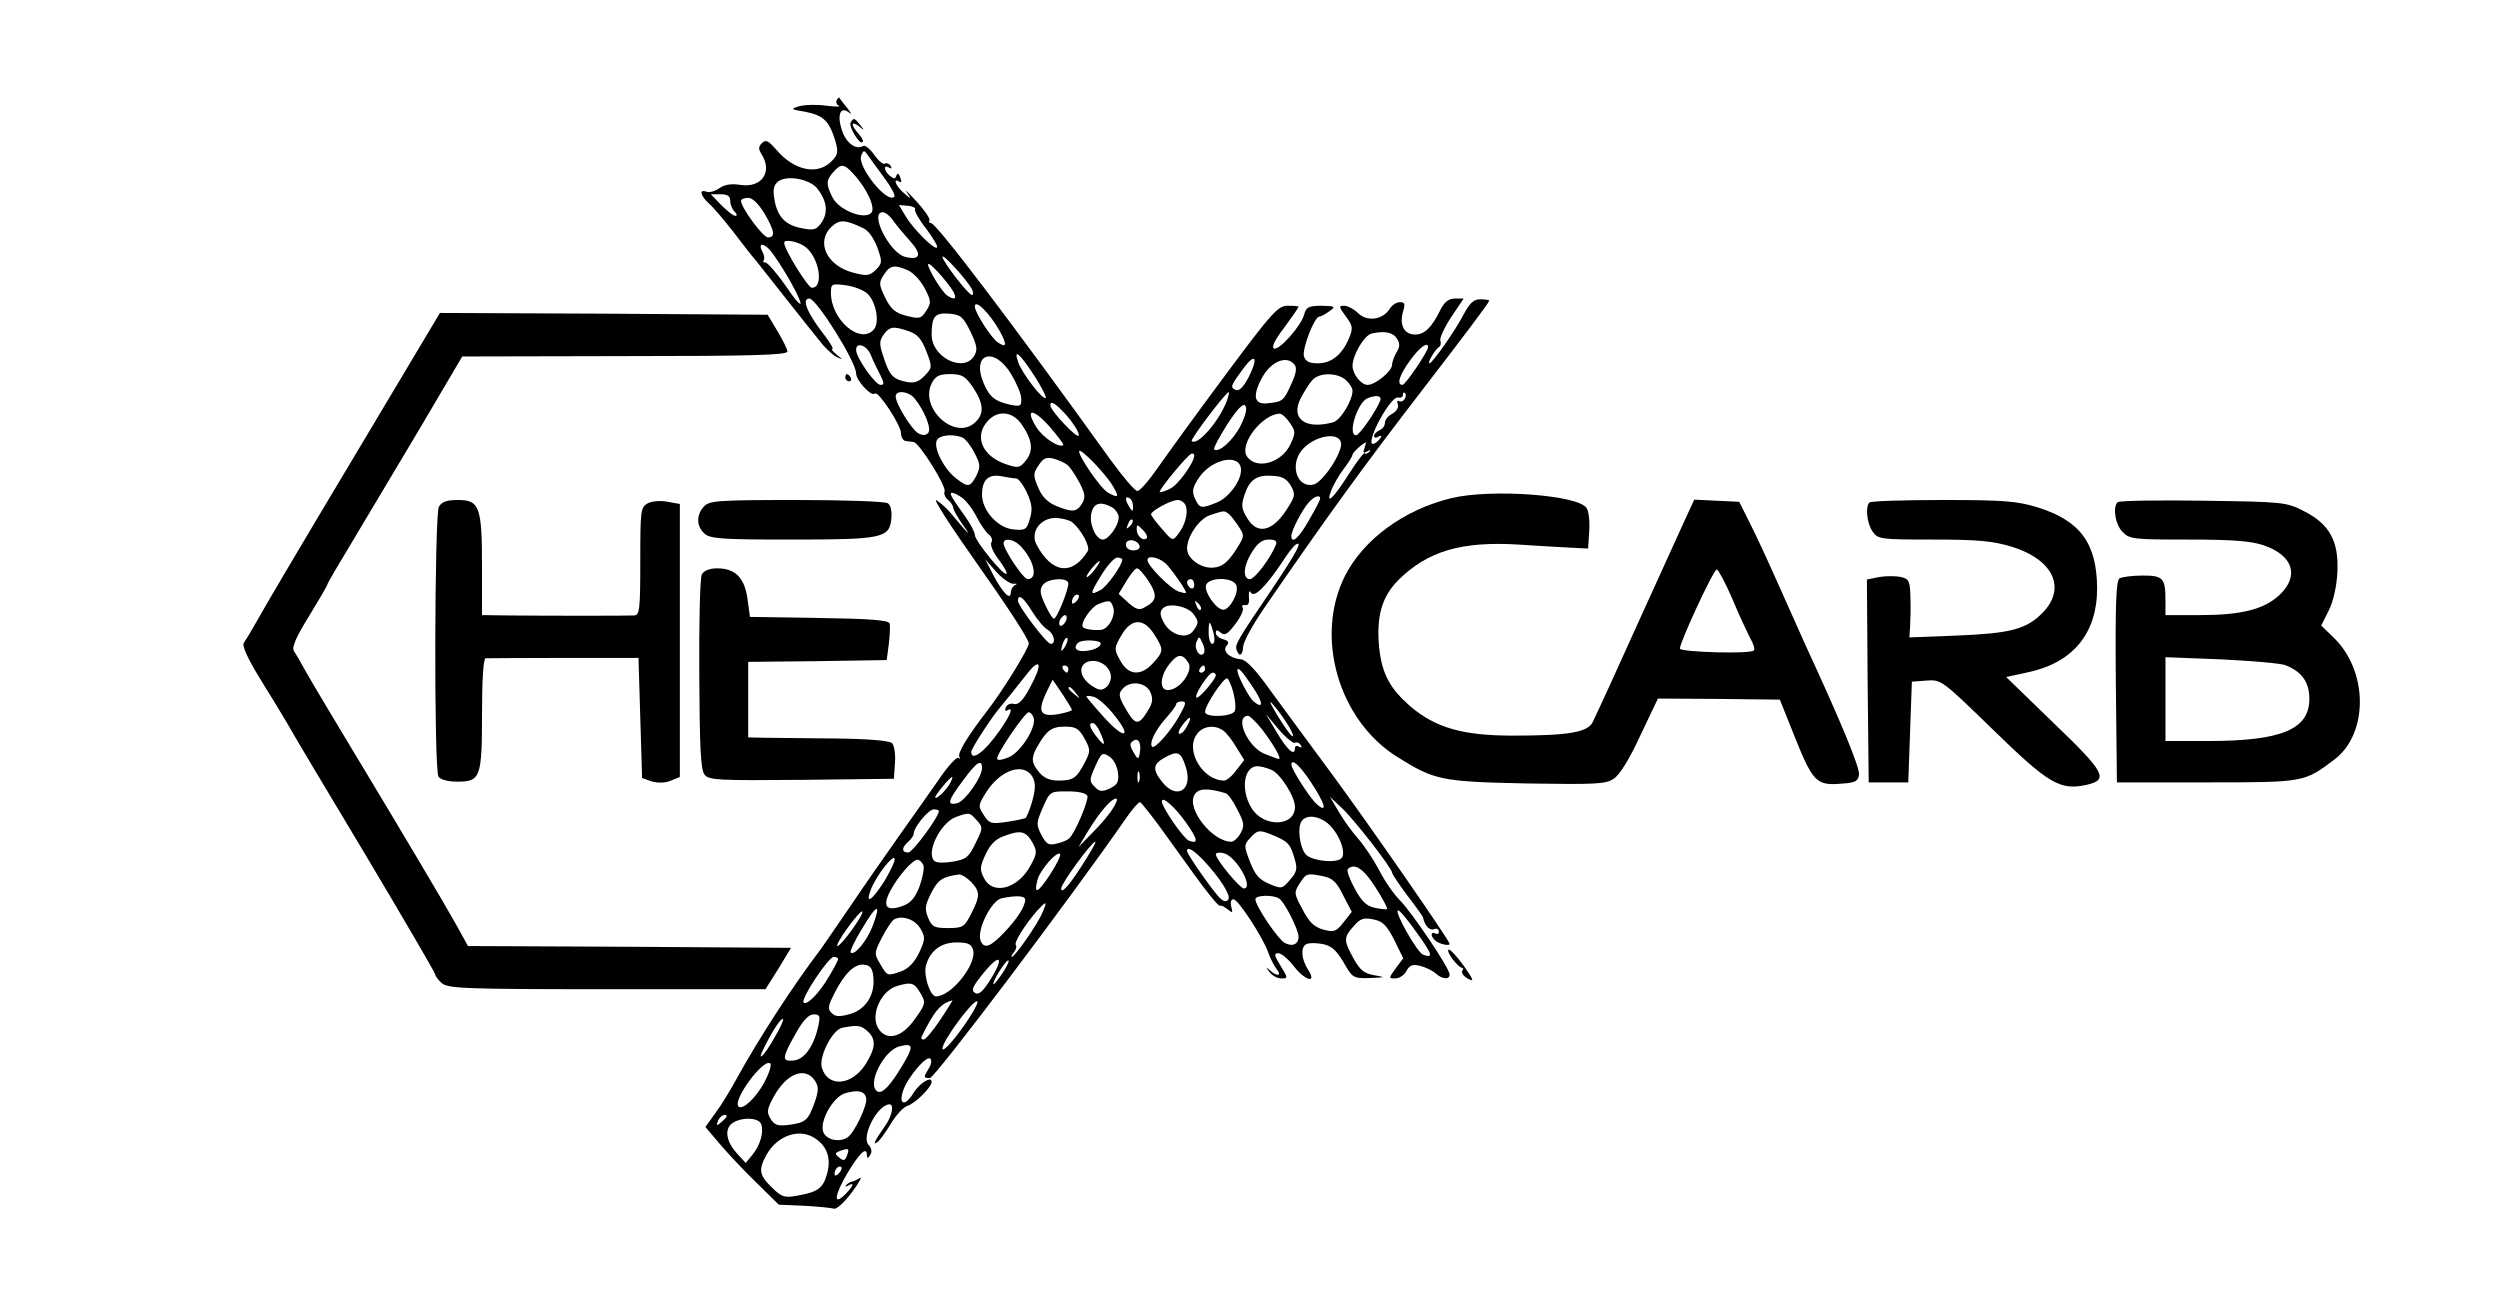
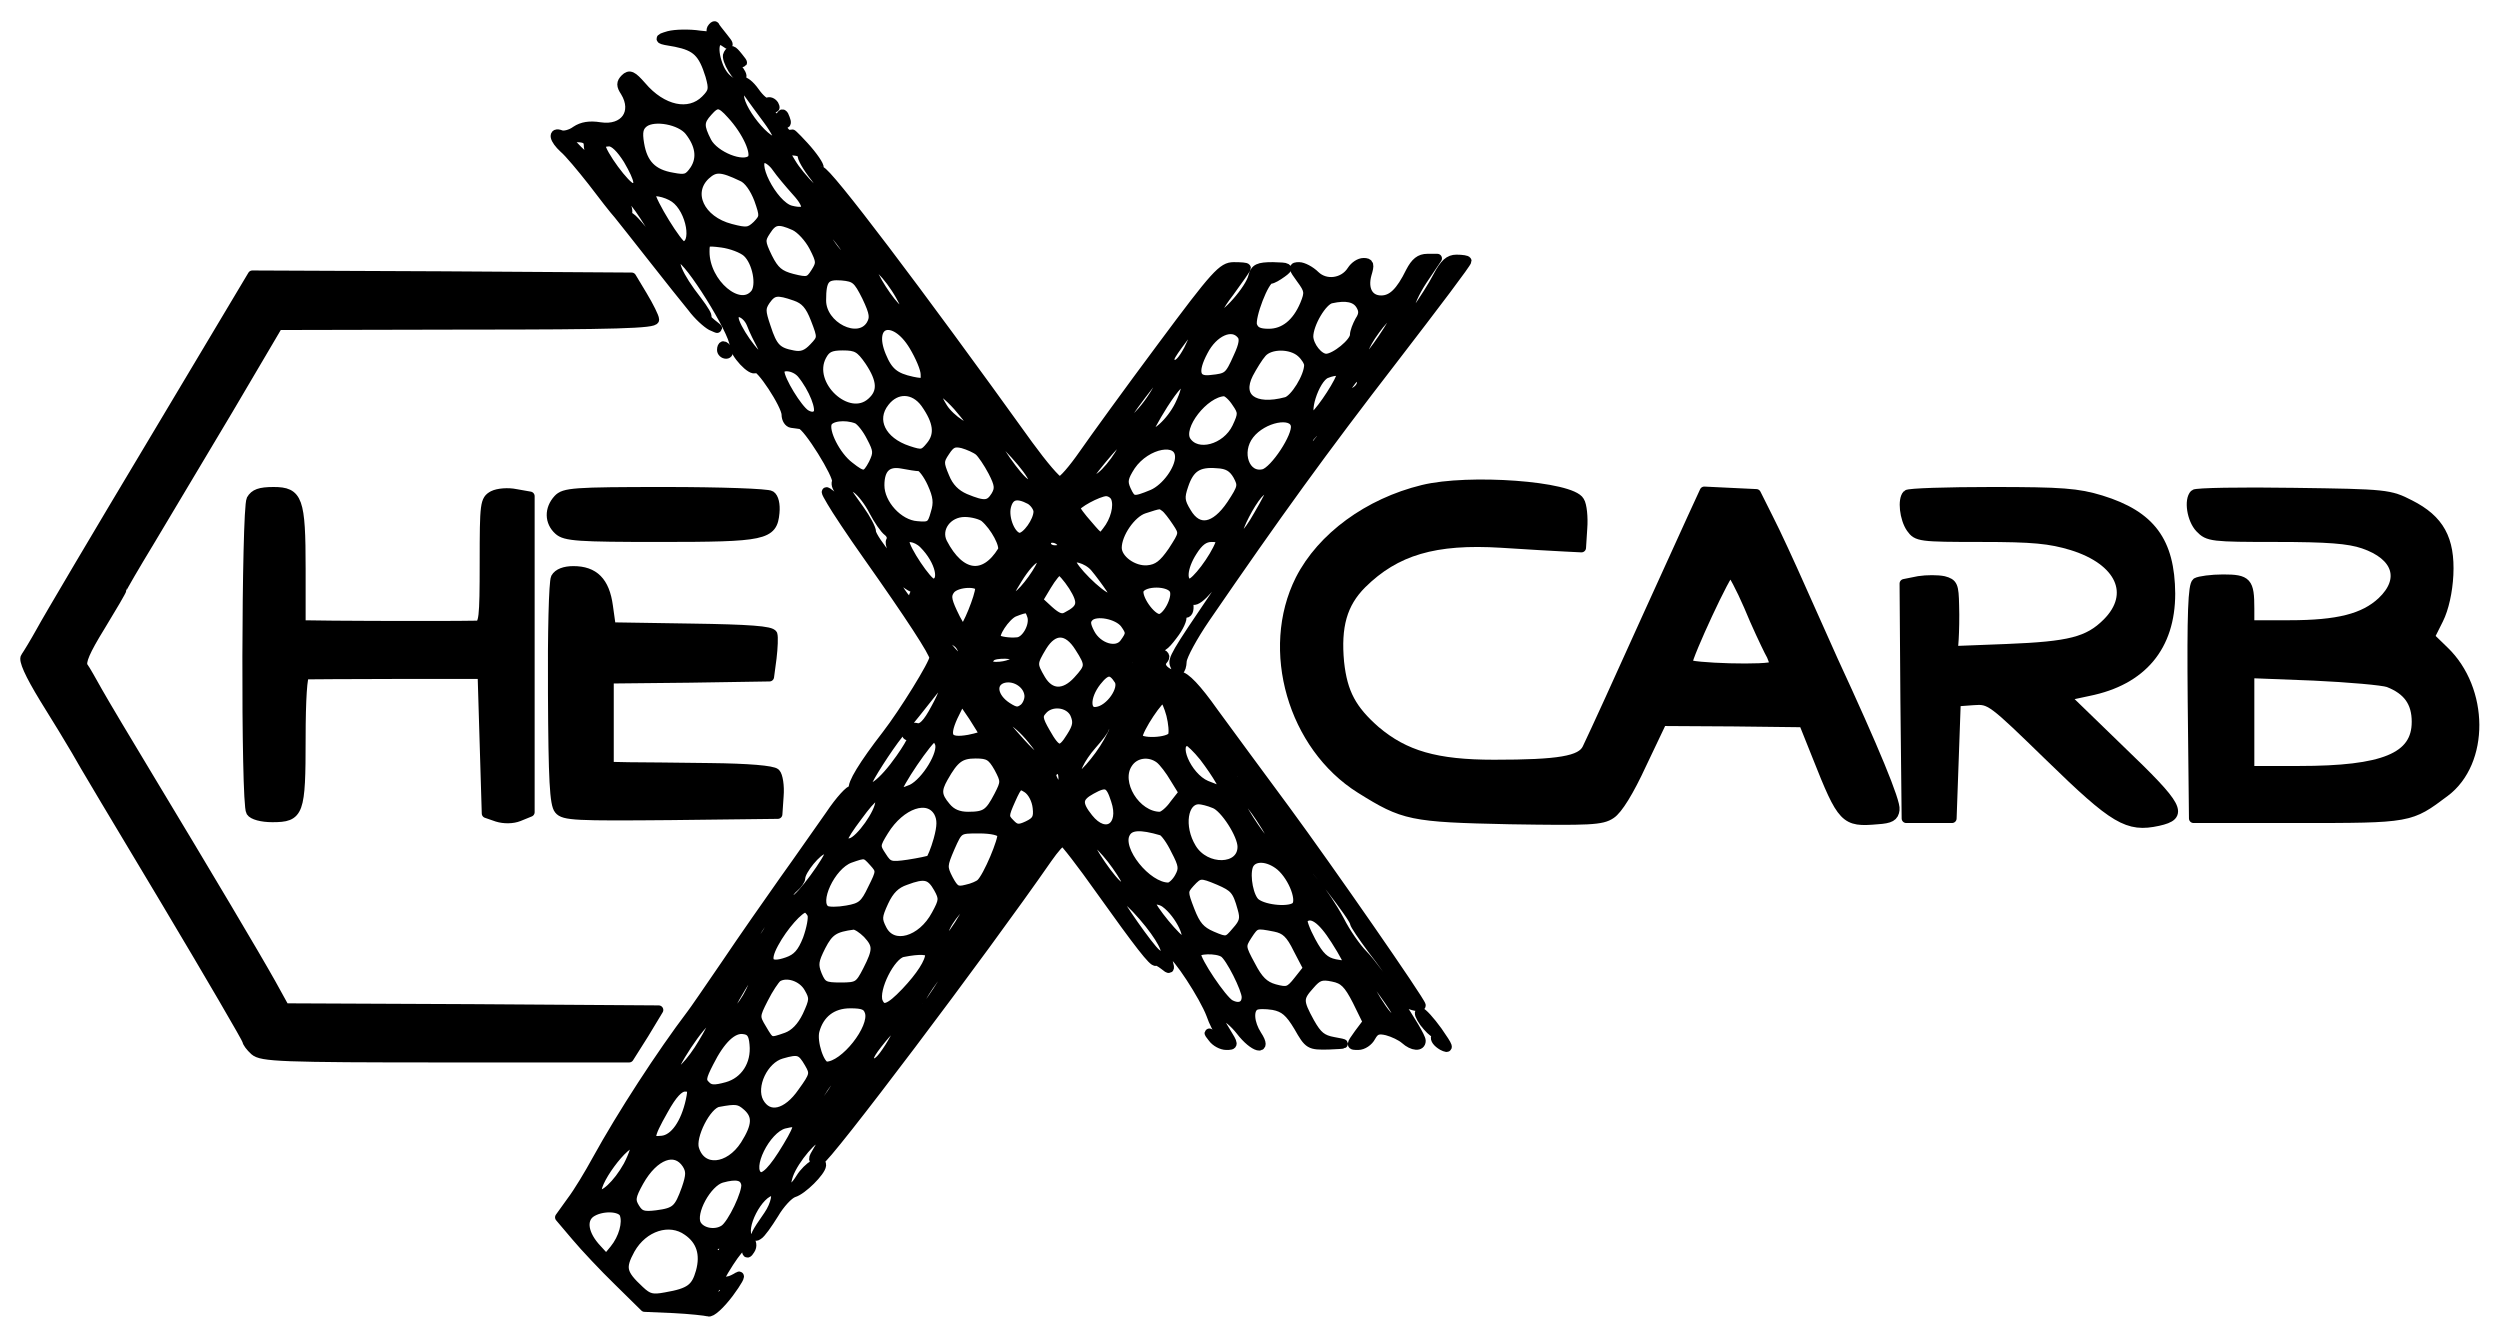
- <svg xmlns="http://www.w3.org/2000/svg" width="695" height="359" viewBox="0 0 6950 3590" preserveAspectRatio="xMidYMid meet" role="img" aria-labelledby="title desc">
-   <g transform="translate(0 3590) scale(1 -1)" stroke="none">
+ <svg xmlns="http://www.w3.org/2000/svg" width="600" height="321" viewBox="617 211 6004 3209" preserveAspectRatio="xMidYMid meet" role="img" aria-labelledby="title desc">
+   <g transform="translate(0 3590) scale(1 -1)" stroke="#000000" stroke-width="22" stroke-linejoin="round">
    <path fill="#000000" d="M2326 3312 c-3 -6 0 -13 6 -16 7 -3 -8 -3 -34 0 -26 4 -60 3 -75 -1 -27 -8 -26 -9 17 -16 49 -10 65 -25 82 -80 9 -32 8 -39 -11 -58 -39 -39 -104 -25 -153 33 -22 25 -29 29 -40 18 -10 -10 -10 -17 0 -32 30 -49 -1 -93 -60 -84 -25 4 -43 1 -58 -9 -12 -9 -29 -13 -36 -10 -21 8 -17 -11 7 -33 12 -10 42 -46 68 -79 25 -33 53 -69 63 -80 9 -11 46 -58 83 -105 37 -47 79 -100 94 -118 14 -19 35 -38 46 -44 20 -9 20 -9 1 6 -11 9 -16 16 -12 16 4 0 -6 17 -22 38 -47 60 -65 102 -42 102 20 0 130 -176 130 -208 0 -20 43 -66 52 -56 9 9 73 -88 73 -111 0 -11 6 -20 13 -21 6 -1 17 -2 22 -3 16 -2 91 -123 86 -137 -3 -7 2 -18 10 -24 8 -7 14 -17 14 -22 0 -5 12 -26 26 -46 19 -26 20 -30 4 -12 -12 14 -27 32 -34 40 -6 8 -20 22 -30 30 -19 15 -19 14 -2 -15 9 -16 48 -75 87 -130 101 -143 159 -232 159 -244 0 -14 -73 -132 -114 -185 -55 -71 -85 -120 -79 -130 3 -5 2 -7 -3 -3 -5 3 -30 -24 -54 -60 -25 -35 -74 -106 -110 -156 -36 -51 -99 -141 -140 -202 -41 -60 -78 -114 -83 -120 -72 -95 -167 -241 -227 -350 -18 -33 -45 -78 -61 -99 l-28 -39 39 -46 c21 -25 67 -74 102 -108 l63 -62 70 -3 c39 -2 76 -6 83 -8 7 -3 29 17 50 45 20 27 30 45 22 40 -8 -5 -18 -10 -22 -10 -3 0 -10 -4 -15 -9 -5 -5 -3 -6 5 -2 18 11 15 -1 -8 -24 -34 -34 -31 -4 6 59 35 58 54 75 54 49 0 -9 3 -9 9 1 6 9 4 19 -4 28 -22 22 24 112 58 113 13 0 7 -32 -11 -58 -31 -44 -36 -56 -24 -48 7 4 23 27 38 51 14 24 35 47 47 51 21 6 66 51 67 66 1 18 -33 -2 -51 -31 -23 -38 -42 -33 -28 8 13 37 65 98 75 88 5 -4 3 -17 -4 -27 -15 -25 -15 -27 3 -27 14 0 392 501 548 726 16 23 32 41 36 41 4 0 45 -53 91 -118 92 -129 127 -174 133 -170 2 2 11 -3 20 -10 13 -11 15 -10 10 7 -3 12 -1 21 6 21 13 0 80 -103 96 -146 6 -18 17 -39 24 -48 16 -19 1 -22 -19 -3 -12 10 -12 9 -1 -5 7 -10 22 -18 33 -18 19 0 19 1 -2 35 -18 29 -19 35 -6 35 8 0 27 -16 42 -35 32 -42 67 -51 40 -10 -18 28 -21 61 -5 70 6 4 25 4 44 1 26 -5 39 -16 60 -51 25 -44 27 -45 73 -44 44 2 45 2 12 8 -28 5 -39 14 -57 46 -28 51 -28 59 0 90 18 21 27 25 55 19 26 -5 37 -16 58 -57 l25 -51 -21 -28 c-20 -28 -20 -28 -1 -28 11 0 25 9 31 21 9 16 17 19 38 14 15 -4 34 -13 43 -21 19 -17 39 -18 39 -3 0 17 -105 173 -139 207 -16 16 -42 53 -57 83 -16 30 -42 69 -58 87 -16 18 -41 52 -54 75 l-25 42 32 -30 c35 -32 141 -169 141 -181 0 -4 19 -32 42 -63 24 -31 43 -58 44 -61 4 -22 18 -38 30 -33 8 3 14 0 14 -7 0 -6 -4 -8 -10 -5 -5 3 -10 2 -10 -4 0 -5 6 -13 13 -18 14 -9 37 -13 37 -7 0 9 -222 329 -325 469 -61 83 -139 188 -173 235 -41 58 -68 86 -82 87 -32 3 -53 23 -40 38 8 9 5 14 -10 18 -11 3 -20 11 -20 17 0 9 3 10 14 1 11 -9 19 -4 40 24 15 19 24 40 21 45 -4 6 -1 9 7 8 8 -2 12 6 10 22 -1 16 1 20 6 12 9 -14 40 16 87 86 15 24 32 45 37 48 21 13 3 -21 -64 -121 -99 -146 -106 -158 -100 -172 7 -21 17 -15 18 10 1 13 26 59 56 103 173 252 280 400 453 624 100 130 175 229 175 234 0 2 -11 4 -25 4 -18 0 -29 -10 -46 -42 -22 -43 -87 -136 -95 -136 -7 0 15 38 26 45 5 3 7 11 4 18 -2 7 11 36 30 65 l35 52 -24 0 c-18 0 -29 -9 -41 -32 -24 -49 -44 -68 -70 -68 -30 0 -44 26 -34 62 7 23 6 28 -8 28 -10 0 -22 -8 -29 -19 -19 -30 -62 -36 -87 -12 -12 12 -30 21 -39 21 -16 0 -15 -3 4 -29 20 -27 21 -33 9 -62 -19 -45 -49 -69 -86 -69 -24 0 -34 5 -39 19 -6 20 29 111 43 111 5 0 17 7 28 15 18 13 16 14 -22 15 -35 0 -43 -4 -48 -23 -7 -31 -69 -101 -84 -96 -8 3 1 23 28 58 22 30 40 56 40 58 0 2 -13 3 -30 3 -27 0 -43 -17 -173 -192 -79 -106 -163 -222 -188 -258 -25 -36 -50 -65 -57 -65 -7 0 -40 39 -75 87 -268 373 -484 658 -499 658 -5 0 -7 4 -4 8 2 4 -14 28 -36 52 -23 25 -35 36 -27 25 14 -20 13 -20 -9 -1 -22 19 -31 43 -12 31 6 -4 7 1 3 11 -4 12 -8 14 -11 6 -3 -10 -7 -10 -18 -1 -17 14 -19 33 -2 23 7 -4 8 -3 4 5 -4 6 -11 9 -16 6 -5 -3 -18 8 -30 25 -12 17 -26 28 -31 24 -19 -11 -45 7 -57 40 -16 43 -7 72 17 54 10 -8 9 -4 -4 12 -11 14 -21 26 -21 28 -1 2 -5 -1 -8 -6z m135 -220 c17 -23 29 -46 25 -49 -20 -20 -103 84 -92 114 7 17 8 17 21 -2 8 -11 28 -39 46 -63z m-88 14 c38 -41 62 -95 49 -108 -20 -20 -89 8 -107 42 -19 37 -19 49 2 72 21 24 30 23 56 -6z m-101 -40 c26 -33 31 -65 13 -93 -15 -22 -22 -24 -53 -18 -48 8 -71 32 -79 80 -5 29 -2 41 11 51 25 18 87 6 108 -20z m-242 -34 c0 -10 5 -23 12 -30 7 -7 8 -12 2 -12 -6 0 -23 14 -39 30 l-29 30 27 0 c19 0 27 -5 27 -18z m95 -35 c29 -50 31 -67 10 -67 -14 0 -75 83 -75 102 0 4 9 8 20 8 12 0 28 -16 45 -43z m419 11 c-3 -4 11 -29 31 -54 19 -26 33 -49 30 -52 -7 -8 -67 52 -88 88 l-18 30 25 -2 c13 -1 22 -6 20 -10z m-62 -30 c9 -13 30 -38 47 -57 35 -38 30 -56 -13 -45 -43 11 -100 124 -62 124 7 0 20 -10 28 -22z m-83 -22 c15 -6 30 -28 40 -54 14 -40 14 -43 -4 -62 -18 -17 -25 -18 -63 -8 -74 19 -105 86 -60 128 22 20 37 20 87 -4z m-162 -51 c40 -28 55 -115 20 -115 -11 0 -77 107 -77 125 0 11 37 4 57 -10z m-95 -12 c25 -31 76 -117 83 -143 4 -14 -14 5 -39 43 -26 37 -52 67 -58 67 -6 0 -8 3 -5 6 3 4 2 15 -4 25 -12 24 3 25 23 2z m559 -105 c5 -10 6 -18 1 -18 -10 0 -82 94 -82 106 1 10 65 -61 81 -88z m-50 -10 c10 -19 2 -23 -17 -10 -15 9 -54 74 -54 87 1 11 55 -49 71 -77z m-126 60 c15 -7 35 -29 46 -50 18 -35 18 -40 4 -62 -14 -22 -19 -23 -55 -14 -31 8 -43 18 -59 50 -18 37 -18 43 -4 64 17 27 30 29 68 12z m-114 -64 c24 -22 35 -79 19 -99 -37 -45 -120 25 -120 101 0 25 2 26 41 21 22 -3 49 -13 60 -23z m368 -104 c21 -38 20 -49 -5 -32 -18 12 -64 83 -64 100 0 22 41 -18 69 -68z m-81 -2 c19 -40 20 -51 10 -68 -30 -47 -118 -3 -118 59 0 52 9 62 49 59 32 -3 38 -8 59 -50z m-171 1 c23 -8 35 -21 48 -55 17 -44 17 -46 -4 -68 -16 -17 -29 -22 -49 -18 -38 7 -49 17 -65 67 -13 38 -13 46 -1 64 17 24 28 25 71 10z m1357 -21 c8 -13 8 -23 -2 -38 -6 -11 -12 -26 -12 -34 0 -18 -47 -56 -68 -56 -18 0 -41 29 -42 52 0 31 33 87 54 91 36 8 59 3 70 -15z m-1463 -45 c6 -16 18 -40 26 -55 11 -23 12 -28 1 -28 -15 0 -68 76 -68 97 0 24 30 13 41 -14z m1549 22 c0 -12 -63 -105 -71 -105 -17 0 -9 27 21 68 26 36 50 54 50 37z m-1093 -82 c19 -30 33 -57 30 -59 -7 -8 -65 67 -76 98 -15 42 4 26 46 -39z m-66 7 c15 -25 28 -55 28 -68 1 -21 -2 -23 -31 -17 -42 9 -58 22 -74 61 -34 82 30 102 77 24z m660 -9 c-15 -28 -26 -39 -36 -35 -16 7 -14 12 24 63 32 42 39 25 12 -28z m127 36 c8 -9 6 -24 -8 -54 -21 -47 -24 -50 -65 -54 -38 -5 -44 19 -18 68 24 47 69 67 91 40z m-893 -64 c30 -45 32 -74 5 -98 -56 -51 -156 42 -119 111 10 19 21 24 50 24 33 0 42 -5 64 -37z m1037 20 c10 -9 18 -22 18 -29 0 -28 -34 -83 -54 -88 -78 -21 -119 10 -90 67 9 17 23 40 32 50 19 22 70 22 94 0z m-1200 -50 c28 -34 49 -86 38 -97 -7 -7 -16 -7 -28 0 -19 12 -62 82 -62 102 0 18 35 15 52 -5z m868 -9 c-22 -57 -82 -125 -97 -110 -5 4 95 136 103 136 2 0 -1 -12 -6 -26z m495 7 c-3 -6 -11 -9 -16 -6 -5 3 -6 -1 -3 -9 3 -8 -3 -19 -15 -26 -12 -6 -21 -17 -21 -26 0 -8 -7 -17 -15 -20 -8 -4 -15 -10 -15 -16 0 -5 5 -6 10 -3 15 9 12 -1 -3 -14 -25 -20 -16 21 17 77 18 30 36 50 43 47 7 -2 13 1 13 7 0 6 3 9 6 5 3 -3 3 -11 -1 -16z m-68 -5 c-12 -30 -58 -96 -67 -96 -25 0 4 92 32 103 25 10 40 7 35 -7z m-870 -43 c18 -21 33 -45 32 -53 0 -15 -79 68 -79 83 0 15 15 6 47 -30z m482 -26 c-20 -40 -61 -78 -74 -66 -2 3 14 33 36 68 27 42 44 60 50 54 7 -7 3 -25 -12 -56z m-493 -54 c-10 -10 -56 20 -74 48 -34 54 -12 56 35 4 23 -27 41 -50 39 -52z m-117 59 c31 -44 35 -75 13 -102 -17 -21 -21 -22 -54 -11 -64 21 -90 73 -56 116 27 35 70 34 97 -3z m747 2 c16 -23 16 -28 1 -60 -25 -52 -96 -71 -121 -32 -21 34 43 116 91 118 7 0 20 -12 29 -26z m-911 -40 c9 -4 24 -23 34 -43 17 -32 17 -39 5 -64 -17 -32 -23 -33 -57 -6 -32 24 -62 83 -53 104 6 15 42 20 71 9z m1053 -15 c5 -26 -50 -109 -76 -116 -45 -11 -67 52 -34 94 32 41 104 55 110 22z m65 -16 c-5 -12 -3 -14 8 -8 8 5 11 5 6 -1 -5 -5 -11 -7 -13 -4 -2 3 -22 -23 -43 -56 -44 -70 -67 -91 -50 -47 6 15 21 42 35 60 13 17 24 35 24 39 0 6 30 33 37 34 1 0 -1 -7 -4 -17z m-700 -103 c19 -32 17 -36 -12 -20 -19 9 -81 99 -81 115 0 14 73 -61 93 -95z m227 84 c0 -20 -46 -84 -68 -93 -13 -7 -26 -10 -28 -9 -4 5 80 107 89 107 4 1 7 -2 7 -5z m-352 -27 c7 -6 22 -28 33 -49 16 -31 17 -41 7 -58 -15 -24 -27 -25 -73 -6 -23 10 -39 26 -49 51 -14 33 -14 39 1 61 13 20 21 24 42 19 14 -4 32 -12 39 -18z m482 -14 c0 -30 -33 -75 -65 -89 -46 -19 -50 -18 -63 10 -9 20 -7 30 11 58 37 54 117 69 117 21z m-625 -23 c6 0 20 -18 30 -40 14 -31 16 -47 8 -72 -8 -30 -13 -33 -44 -30 -44 3 -89 52 -89 97 0 41 18 58 54 51 16 -3 34 -6 41 -6z m764 -21 c13 -24 12 -29 -15 -70 -39 -58 -80 -65 -107 -19 -16 26 -17 36 -7 65 14 42 34 56 80 52 25 -1 38 -9 49 -28z m-914 -33 c11 -8 29 -31 40 -53 11 -21 26 -43 34 -49 8 -6 11 -16 7 -22 -4 -7 5 -28 20 -47 15 -20 25 -38 22 -40 -7 -8 -88 92 -88 108 0 8 -13 32 -28 53 -39 54 -44 64 -35 64 5 0 17 -6 28 -14z m475 -24 c0 -15 -2 -15 -10 -2 -13 20 -13 33 0 25 6 -3 10 -14 10 -23z m520 22 c0 -4 -14 -31 -31 -60 -28 -50 -49 -68 -49 -44 0 15 29 71 48 93 15 17 32 23 32 11z m-374 -19 c8 -20 -1 -55 -21 -80 -15 -20 -16 -19 -45 15 -17 19 -30 37 -30 40 0 10 54 39 73 40 10 0 20 -7 23 -15z m-205 -5 c10 -6 19 -19 19 -28 0 -23 -28 -62 -44 -62 -20 0 -39 45 -32 74 7 28 25 33 57 16z m324 -18 c6 -4 18 -20 28 -35 18 -27 17 -28 -10 -70 -22 -32 -36 -43 -60 -45 -34 -3 -73 25 -73 53 0 34 34 83 64 93 40 13 39 13 51 4z m-434 -24 c26 -22 50 -68 43 -80 -43 -70 -101 -62 -143 19 -17 34 11 73 53 73 18 0 39 -6 47 -12z m160 -11 c-10 -9 -11 -8 -5 6 3 10 9 15 12 12 3 -3 0 -11 -7 -18z m47 -33 c-10 -10 -28 6 -28 24 0 15 1 15 17 -1 9 -9 14 -19 11 -23z m-353 -20 c40 -40 52 -94 22 -94 -12 0 -67 82 -67 100 0 15 27 12 45 -6z m333 -1 c2 -8 -5 -13 -17 -13 -12 0 -21 6 -21 16 0 18 31 15 38 -3z m379 3 c-14 -37 -59 -96 -72 -96 -21 0 -19 37 6 76 15 24 28 34 46 34 18 0 24 -4 20 -14z m-427 -42 c0 -15 -43 -75 -60 -84 -31 -17 -31 -12 1 40 17 28 37 50 45 50 8 0 14 -3 14 -6z m126 -16 c11 -13 28 -36 38 -51 18 -29 18 -29 -6 -22 -22 6 -88 72 -88 88 0 16 38 6 56 -15z m-428 -51 c9 1 11 0 5 -3 -7 -3 -13 -13 -13 -21 0 -24 -22 -2 -49 49 l-22 43 31 -35 c17 -19 39 -34 48 -33z m225 39 c-10 -13 -20 -22 -22 -20 -4 4 29 44 36 44 2 0 -4 -11 -14 -24z m151 -33 c25 -40 22 -54 -15 -73 -12 -7 -23 -3 -43 15 l-26 24 21 35 c12 20 25 36 30 36 5 0 20 -17 33 -37z m-224 -5 c0 -19 -32 -98 -40 -98 -4 0 -15 18 -25 40 -15 32 -15 42 -5 55 15 18 70 20 70 3z m350 -4 c0 -8 -4 -12 -10 -9 -5 3 -10 10 -10 16 0 5 5 9 10 9 6 0 10 -7 10 -16z m117 -1 c8 -20 -18 -68 -36 -68 -20 0 -55 51 -48 69 9 22 75 22 84 -1z m-445 -45 c-7 -7 -12 -8 -12 -2 0 14 12 26 19 19 2 -3 -1 -11 -7 -17z m-122 -29 c14 -22 33 -45 43 -50 17 -10 24 -39 8 -39 -11 0 -91 105 -91 120 0 21 16 9 40 -31z m225 12 c7 -23 -14 -61 -35 -62 -19 -2 -44 2 -49 7 -10 9 21 55 41 64 33 13 36 12 43 -9z m243 -6 c-3 -3 -9 2 -12 12 -6 14 -5 15 5 6 7 -7 10 -15 7 -18z m-20 -12 c15 -21 15 -25 -1 -47 -18 -25 -64 -11 -82 24 -11 21 -11 30 -2 39 16 16 68 6 85 -16z m-354 -18 c-4 -8 -10 -15 -15 -15 -4 0 -6 7 -3 15 4 8 10 15 15 15 4 0 6 -7 3 -15z m245 -39 c27 -42 26 -47 -4 -80 -32 -35 -66 -34 -88 3 -21 36 -21 39 3 79 27 44 61 43 89 -2z m165 2 c4 -17 2 -28 -4 -28 -5 0 -10 14 -10 32 0 36 4 35 14 -4z m-413 -35 c-12 -20 -14 -14 -5 12 4 9 9 14 11 11 3 -2 0 -13 -6 -23z m385 -20 c-11 -12 -27 13 -20 32 7 17 8 17 17 -3 6 -12 7 -25 3 -29z m-286 28 c0 -11 -25 -21 -51 -21 -19 0 -25 11 -12 23 10 10 63 8 63 -2z m244 -54 c13 -21 -21 -71 -53 -75 -28 -5 -29 35 0 72 23 29 36 30 53 3z m-216 -34 c2 -11 -4 -26 -12 -33 -13 -10 -20 -10 -40 3 -34 22 -40 56 -13 67 27 10 61 -9 65 -37z m-224 -33 c-20 -38 -33 -50 -45 -47 -10 3 -20 -2 -23 -10 -3 -8 -1 -11 4 -8 19 12 10 -12 -21 -56 -42 -60 -79 -87 -79 -59 0 8 50 86 75 117 24 29 58 71 82 102 37 46 41 23 7 -39z m106 50 c0 -5 -2 -10 -4 -10 -3 0 -8 5 -11 10 -3 6 -1 10 4 10 6 0 11 -4 11 -10z m380 0 c0 -5 -5 -10 -11 -10 -5 0 -7 5 -4 10 3 6 8 10 11 10 2 0 4 -4 4 -10z m130 -46 c32 -46 34 -68 5 -44 -13 11 -45 72 -45 86 0 12 13 -1 40 -42z m-100 29 c-1 -13 -49 -68 -54 -62 -7 6 34 69 45 69 5 0 9 -3 9 -7z m49 -49 c5 -20 7 -42 4 -50 -6 -17 -83 -20 -83 -3 0 18 53 98 62 93 4 -3 12 -21 17 -40z m-475 -4 c14 -22 26 -41 26 -44 0 -2 -16 -7 -36 -11 -51 -9 -60 5 -38 54 11 22 20 41 20 41 1 0 13 -18 28 -40z m244 6 c8 -19 7 -30 -9 -55 -24 -39 -34 -37 -61 11 -18 31 -19 40 -8 52 20 25 65 20 78 -8z m-207 -3 c13 -16 12 -17 -3 -4 -17 13 -22 21 -14 21 2 0 10 -8 17 -17z m105 -59 c53 -65 31 -72 -26 -9 -28 31 -50 57 -50 59 0 2 9 2 20 -1 12 -3 37 -25 56 -49z m488 -35 c10 -18 14 -29 8 -25 -6 3 -24 30 -42 59 -22 37 -24 44 -8 25 13 -15 32 -42 42 -59z m-306 30 c-24 -43 -68 -92 -75 -85 -9 9 8 45 37 78 16 18 30 36 30 41 0 4 7 7 16 7 13 0 11 -7 -8 -41z m-405 -3 c10 -24 -32 -93 -66 -110 -18 -8 -33 -11 -35 -6 -4 11 77 130 88 130 4 0 10 -6 13 -14z m427 -25 c-6 -12 -15 -21 -21 -21 -5 0 -2 11 8 24 21 28 29 27 13 -3z m208 -8 c32 -42 56 -83 47 -83 -3 0 -21 7 -41 15 -47 20 -83 105 -44 105 4 0 22 -17 38 -37z m92 -38 c5 3 12 0 16 -6 4 -8 3 -9 -4 -5 -7 4 -12 2 -12 -3 0 -25 -20 -8 -50 42 l-31 52 36 -43 c20 -23 41 -40 45 -37z m-542 30 c17 -38 14 -43 -8 -15 -21 27 -25 40 -12 40 5 0 14 -11 20 -25z m-43 -18 c17 -32 17 -35 0 -68 -22 -42 -31 -49 -73 -49 -23 0 -40 7 -53 23 -22 26 -23 40 -6 70 26 46 40 57 77 57 31 0 39 -5 55 -33z m387 21 c9 -7 25 -28 36 -47 l21 -34 -22 -28 c-11 -16 -27 -29 -34 -29 -58 0 -108 81 -77 127 16 25 51 30 76 11z m-234 -65 c-3 -15 -6 -14 -17 6 -11 19 -11 25 0 32 15 9 23 -9 17 -38z m-60 -52 c3 -25 -2 -33 -23 -43 -21 -10 -29 -9 -42 5 -15 15 -15 19 2 57 17 38 20 39 39 27 12 -8 22 -27 24 -46z m188 18 c22 -64 -24 -95 -65 -43 -28 35 -26 50 7 68 36 20 45 16 58 -25z m-566 -4 c0 -26 -47 -92 -69 -98 -30 -7 -26 7 16 63 38 52 53 61 53 35z m914 -39 c40 -60 48 -90 16 -61 -19 17 -70 97 -70 109 0 19 23 -1 54 -48z m-110 34 c24 -9 66 -74 66 -103 0 -56 -88 -58 -121 -3 -31 51 -21 116 17 116 7 0 24 -4 38 -10z m-663 -21 c8 -16 8 -32 -1 -65 -7 -25 -16 -46 -19 -48 -3 -2 -27 -7 -53 -11 -42 -6 -48 -5 -63 19 -16 24 -16 27 5 61 40 65 107 88 131 44z m296 -11 c-3 -7 -5 -2 -5 12 0 14 2 19 5 13 2 -7 2 -19 0 -25z m-526 -6 c-11 -20 -41 -48 -41 -38 0 6 41 56 47 56 2 0 -1 -8 -6 -18z m766 -27 c7 -2 22 -23 33 -46 19 -36 20 -45 9 -65 -7 -13 -19 -24 -26 -24 -52 0 -124 90 -103 129 10 20 36 21 87 6z m-384 -8 c4 -11 -34 -103 -51 -118 -4 -4 -19 -11 -34 -14 -23 -6 -29 -2 -43 24 -15 29 -14 34 4 76 20 45 20 45 69 45 31 0 52 -5 55 -13z m71 -34 c-9 -16 -35 -46 -57 -68 l-39 -40 27 45 c32 52 64 90 78 90 5 0 1 -12 -9 -27z m204 -41 c33 -47 34 -59 7 -49 -15 6 -75 93 -75 109 0 17 37 -16 68 -60z m-688 33 c0 -16 -73 -115 -85 -115 -19 0 -19 14 0 30 8 7 15 17 15 22 0 18 41 68 56 68 8 0 14 -2 14 -5z m105 -25 c18 -20 18 -22 -3 -64 -18 -38 -26 -45 -61 -51 -22 -4 -45 -4 -51 0 -29 18 12 107 58 124 37 13 37 13 57 -9z m971 -5 c32 -22 58 -83 44 -100 -12 -15 -75 -10 -97 7 -16 12 -26 63 -18 88 8 24 41 26 71 5z m-816 -57 c14 -25 13 -31 -5 -64 -34 -64 -104 -84 -129 -36 -13 25 -12 32 4 67 13 28 28 43 52 51 45 17 60 14 78 -18z m674 18 c37 -16 44 -23 56 -67 7 -24 5 -34 -14 -55 -21 -25 -23 -26 -58 -11 -28 12 -39 25 -53 61 -17 44 -17 47 0 66 22 24 26 24 69 6z m-524 -63 c-44 -71 -70 -101 -70 -83 0 14 85 130 95 130 3 0 -9 -21 -25 -47z m326 -5 c46 -49 76 -97 69 -108 -5 -8 -12 -7 -22 2 -16 13 -93 123 -93 132 0 14 18 3 46 -26z m-426 -38 c-34 -52 -47 -59 -36 -17 6 27 54 82 63 73 3 -3 -9 -28 -27 -56z m495 52 c36 -26 67 -92 43 -92 -12 1 -78 81 -78 95 0 7 23 6 35 -3z m-956 -71 c-35 -55 -55 -68 -38 -24 14 37 62 99 66 86 2 -6 -11 -33 -28 -62z m108 44 c3 -9 -2 -35 -11 -60 -13 -33 -25 -46 -48 -54 -45 -16 -56 0 -32 44 22 41 61 85 75 85 5 0 12 -7 16 -15z m1257 -62 c20 -31 34 -58 32 -60 -1 -2 -17 0 -33 3 -24 5 -37 17 -57 54 -14 26 -23 50 -19 54 19 18 44 1 77 -51z m-1124 15 c25 -27 25 -39 0 -88 -19 -37 -23 -40 -64 -40 -39 0 -45 3 -56 29 -10 25 -8 35 9 69 19 37 32 45 78 51 7 0 21 -9 33 -21z m979 16 c25 -5 37 -16 55 -53 l24 -46 -23 -29 c-21 -27 -27 -28 -57 -20 -25 7 -39 21 -57 56 -24 44 -24 47 -8 72 19 29 20 29 66 20z m-829 -65 c0 -19 -22 -53 -58 -91 -39 -41 -56 -47 -66 -23 -11 30 30 112 59 118 40 8 65 7 65 -4z m706 3 c15 -9 54 -87 54 -106 0 -21 -17 -29 -39 -17 -19 11 -81 103 -81 121 0 12 50 13 66 2z m-658 -39 c-13 -32 -77 -123 -85 -123 -3 0 0 6 6 13 6 8 8 17 5 20 -6 6 25 56 59 95 27 29 29 28 15 -5z m-472 -37 c-16 -42 -51 -84 -61 -74 -3 3 11 33 32 67 41 69 54 73 29 7z m-57 -10 c-18 -25 -36 -46 -41 -46 -4 0 8 23 28 50 20 28 39 49 41 46 3 -3 -10 -25 -28 -50z m1569 -8 c44 -61 48 -73 18 -62 -17 7 -83 124 -69 123 5 0 27 -27 51 -61z m-1379 10 c14 -24 13 -30 -4 -67 -13 -27 -30 -44 -49 -51 -40 -14 -39 -14 -59 20 -17 28 -17 31 4 72 12 24 27 46 33 51 22 14 60 2 75 -25z m146 -58 c12 -39 -60 -130 -103 -130 -16 0 -35 58 -28 85 11 41 41 65 85 65 31 0 41 -4 46 -20z m-375 -26 c0 -3 -11 -25 -25 -48 -28 -48 -62 -82 -71 -73 -9 9 69 127 84 127 6 0 12 -3 12 -6z m423 -58 c-21 -33 -32 -43 -43 -36 -11 7 -6 18 25 56 46 56 58 44 18 -20z m35 20 c-13 -19 -24 -33 -26 -32 -5 5 33 66 41 66 4 0 -3 -15 -15 -34z m-360 -13 c5 -49 -22 -90 -65 -102 -29 -8 -41 -8 -51 3 -12 11 -10 20 8 55 28 56 57 83 83 79 17 -2 23 -11 25 -35z m132 -46 c14 -24 13 -29 -16 -69 -37 -54 -82 -64 -104 -24 -20 38 11 103 54 115 41 12 48 9 66 -22z m54 -72 c-20 -30 -41 -55 -46 -55 -5 0 -8 3 -6 8 35 71 53 93 86 101 1 1 -14 -24 -34 -54z m79 3 c-34 -52 -73 -97 -73 -83 0 22 88 140 97 131 3 -2 -8 -24 -24 -48z m-418 -20 c-12 -55 -38 -93 -68 -96 -34 -4 -34 6 4 73 21 38 37 55 51 55 17 0 19 -4 13 -32z m-121 -31 c-30 -54 -54 -76 -28 -26 24 48 46 80 51 76 2 -2 -8 -25 -23 -50z m258 16 c24 -22 23 -46 -6 -92 -38 -59 -104 -65 -121 -10 -10 30 29 107 57 112 43 8 51 7 70 -10z m96 -96 c-34 -57 -56 -79 -69 -71 -30 18 17 113 61 125 40 10 41 1 8 -54z m-383 -46 c-25 -45 -61 -78 -72 -67 -17 17 68 133 88 120 5 -3 -2 -26 -16 -53z m141 4 c10 -16 10 -27 -1 -59 -18 -50 -25 -57 -71 -63 -32 -4 -41 -1 -52 17 -11 18 -10 27 10 63 36 64 87 83 114 42z m142 -48 c4 -19 -33 -97 -52 -109 -21 -14 -55 -8 -66 12 -15 28 25 101 60 111 36 10 54 6 58 -14z m-388 -51 c0 -2 -7 -9 -15 -16 -13 -11 -14 -10 -9 4 5 14 24 23 24 12z m96 -21 c8 -21 -2 -58 -24 -85 l-19 -23 -22 24 c-32 34 -38 69 -16 86 25 18 74 17 81 -2z m152 -41 c32 -22 43 -55 31 -98 -11 -39 -25 -50 -83 -60 -32 -6 -42 -4 -63 16 -43 40 -46 54 -22 98 31 55 94 75 137 44z m86 -48 c-5 -13 -9 -14 -21 -4 -13 10 -13 13 4 19 23 8 25 6 17 -15z m-22 -48 c-7 -7 -12 -8 -12 -2 0 14 12 26 19 19 2 -3 -1 -11 -7 -17z" />
    <path fill="#000000" d="M2365 3250 c-7 -11 25 -64 33 -55 3 3 -2 13 -11 23 -22 24 -22 38 1 21 15 -13 16 -12 3 4 -16 20 -18 20 -26 7z" />
    <path fill="#000000" d="M983 2318 c-133 -222 -253 -425 -268 -453 -15 -27 -32 -55 -37 -62 -6 -7 9 -41 45 -100 30 -48 64 -104 75 -123 10 -19 108 -183 216 -363 108 -181 196 -332 196 -336 0 -4 8 -15 18 -24 17 -15 63 -17 459 -17 l441 0 36 57 35 58 -449 3 -449 2 -32 58 c-38 68 -154 263 -292 492 -55 91 -111 185 -125 210 -14 25 -29 52 -35 60 -6 11 5 37 42 97 28 46 51 85 51 88 0 3 31 56 68 117 37 62 122 204 188 315 l119 202 453 1 c355 0 452 3 451 13 0 6 -13 32 -28 57 l-27 45 -455 3 -456 2 -240 -402z" />
    <path fill="#000000" d="M2350 2540 c0 -5 5 -10 11 -10 5 0 7 5 4 10 -3 6 -8 10 -11 10 -2 0 -4 -4 -4 -10z" />
    <path fill="#000000" d="M4034 2205 c-131 -32 -243 -114 -295 -216 -85 -169 -18 -401 145 -503 104 -65 121 -69 359 -74 192 -3 221 -2 243 13 17 11 44 55 74 120 l49 103 169 -1 170 -2 32 -80 c61 -154 67 -160 146 -153 31 2 40 7 42 24 3 19 -49 145 -148 359 -15 33 -49 110 -76 170 -27 61 -62 137 -79 170 l-30 60 -63 3 -62 3 -29 -63 c-16 -35 -63 -139 -106 -233 -74 -164 -125 -276 -147 -322 -14 -29 -67 -38 -223 -38 -139 0 -214 22 -284 81 -57 50 -79 90 -87 164 -8 86 7 141 54 188 81 80 175 108 335 98 62 -4 130 -8 152 -9 l40 -2 3 47 c2 26 -1 56 -7 65 -20 37 -267 55 -377 28z m782 -280 c18 -44 41 -92 49 -108 9 -15 14 -31 11 -35 -6 -11 -206 -5 -206 5 1 20 95 223 103 220 4 -1 24 -38 43 -82z" />
    <path fill="#000000" d="M1220 2181 c-12 -24 -14 -730 -1 -750 5 -8 26 -14 52 -14 65 0 69 11 69 190 0 95 4 153 10 153 6 0 103 1 218 1 l207 0 5 -167 5 -167 26 -9 c16 -5 37 -5 52 1 l27 11 0 379 0 380 -34 6 c-19 4 -43 2 -55 -4 -20 -11 -21 -19 -21 -161 0 -136 -2 -150 -17 -151 -22 -1 -240 -1 -345 0 l-78 1 0 135 c0 166 -7 185 -66 185 -33 0 -46 -5 -54 -19z" />
    <path fill="#000000" d="M1957 2182 c-22 -24 -21 -55 1 -75 16 -15 48 -17 243 -17 253 0 272 4 277 59 2 20 -2 37 -10 42 -7 5 -121 9 -254 9 -221 0 -242 -2 -257 -18z" />
    <path fill="#000000" d="M5197 2193 c-12 -12 -7 -58 9 -81 15 -21 21 -22 169 -22 125 0 165 -4 218 -20 116 -36 153 -116 84 -185 -45 -45 -90 -56 -240 -62 l-129 -5 2 28 c1 16 2 53 1 81 -1 47 -3 53 -26 59 -14 3 -41 3 -60 0 l-35 -7 2 -282 3 -282 55 0 55 0 5 140 5 140 41 3 c41 3 43 1 185 -137 154 -150 186 -169 259 -153 63 14 53 34 -91 172 l-132 128 56 12 c129 26 197 108 197 235 -1 125 -47 188 -167 225 -56 17 -93 20 -262 20 -109 0 -201 -3 -204 -7z" />
    <path fill="#000000" d="M5887 2194 c-14 -14 -7 -61 13 -82 20 -21 29 -22 184 -22 123 0 174 -4 209 -16 82 -28 100 -85 44 -138 -43 -40 -105 -56 -222 -56 l-95 0 0 39 c0 64 -6 71 -64 71 -28 0 -57 -4 -64 -8 -9 -7 -12 -71 -10 -288 l3 -279 250 0 c272 0 270 0 354 63 96 72 95 247 -2 340 l-34 33 21 42 c13 26 22 67 24 107 4 86 -22 133 -93 169 -49 25 -56 26 -280 29 -127 2 -234 0 -238 -4z m466 -453 c46 -18 67 -47 67 -94 0 -85 -78 -117 -282 -117 l-118 0 0 117 0 116 154 -6 c84 -4 165 -11 179 -16z" />
    <path fill="#000000" d="M1951 1993 c-5 -10 -8 -134 -7 -279 1 -206 4 -265 15 -278 12 -15 41 -16 270 -14 l256 3 3 44 c2 24 -2 49 -8 55 -7 7 -66 12 -158 13 -81 1 -168 2 -194 2 l-48 1 0 105 0 105 193 2 192 3 6 45 c3 25 4 51 2 57 -4 9 -56 13 -196 15 l-192 3 -7 50 c-8 59 -34 85 -84 85 -21 0 -37 -6 -43 -17z" />
    <path fill="#000000" d="M4037 925 c10 -13 22 -25 26 -25 5 0 6 -4 2 -9 -3 -6 4 -15 16 -22 18 -9 16 -4 -11 35 -18 25 -37 46 -42 46 -5 0 -1 -11 9 -25z" />
  </g>
</svg>
